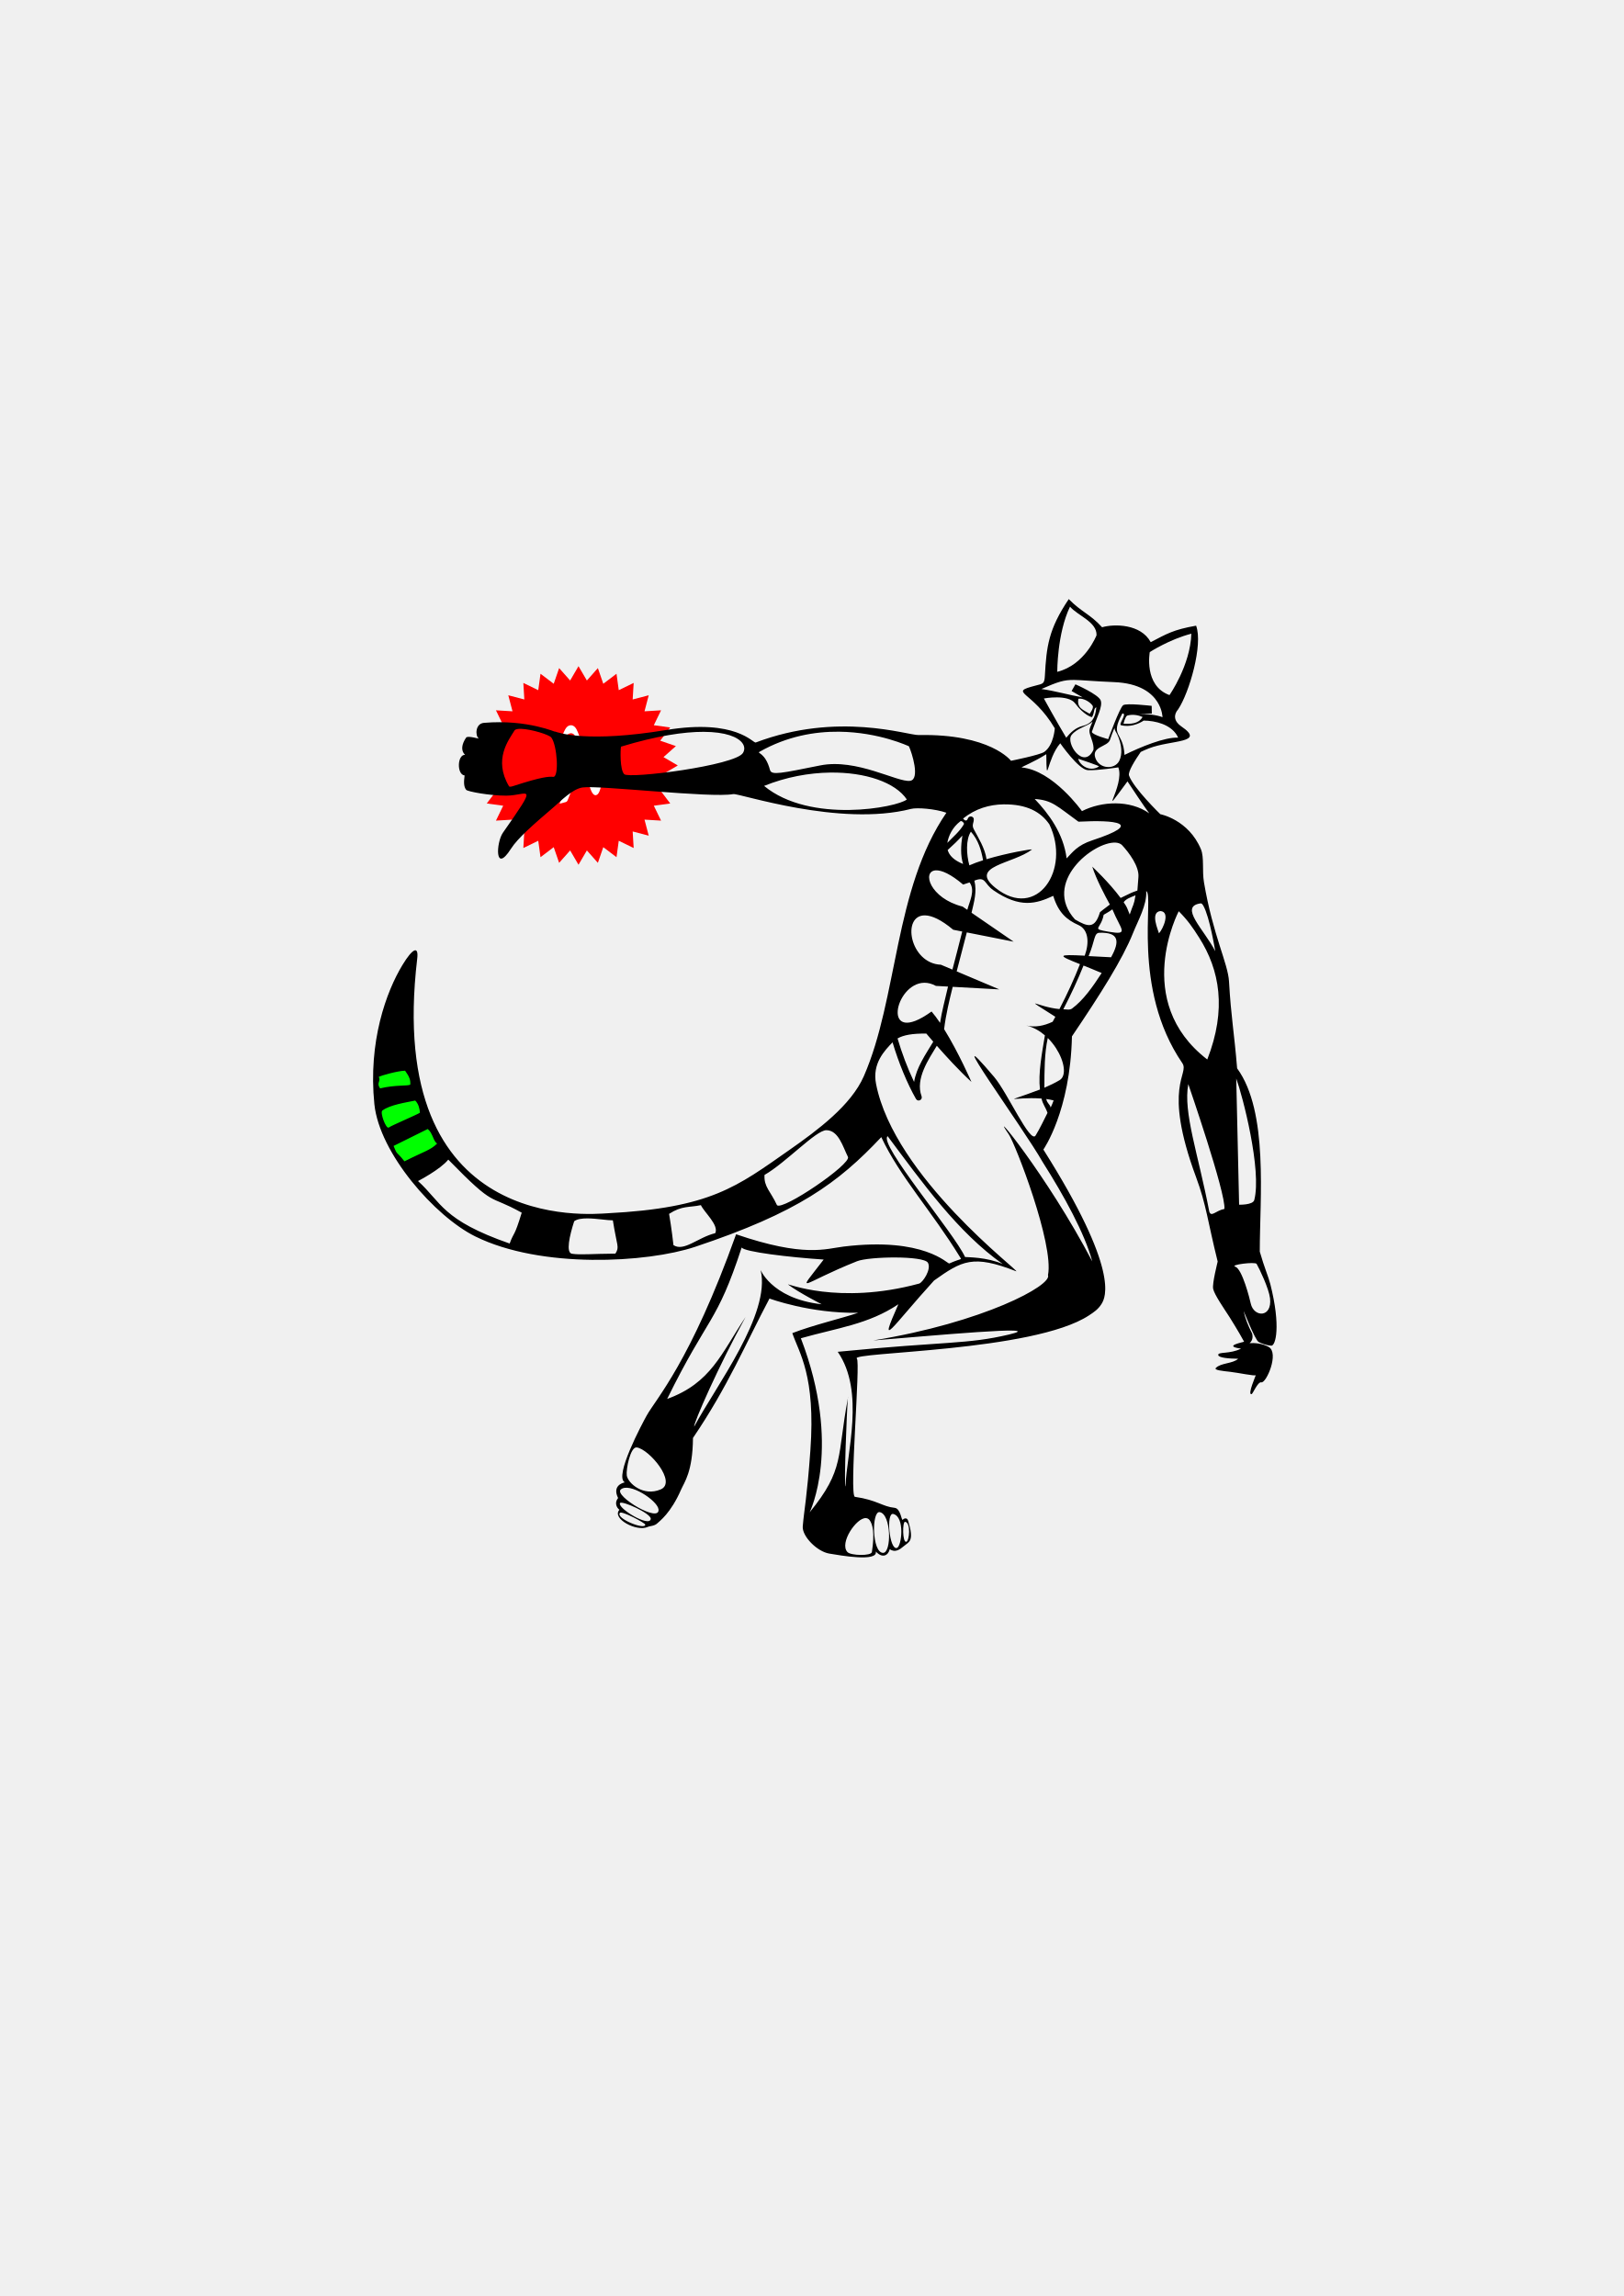
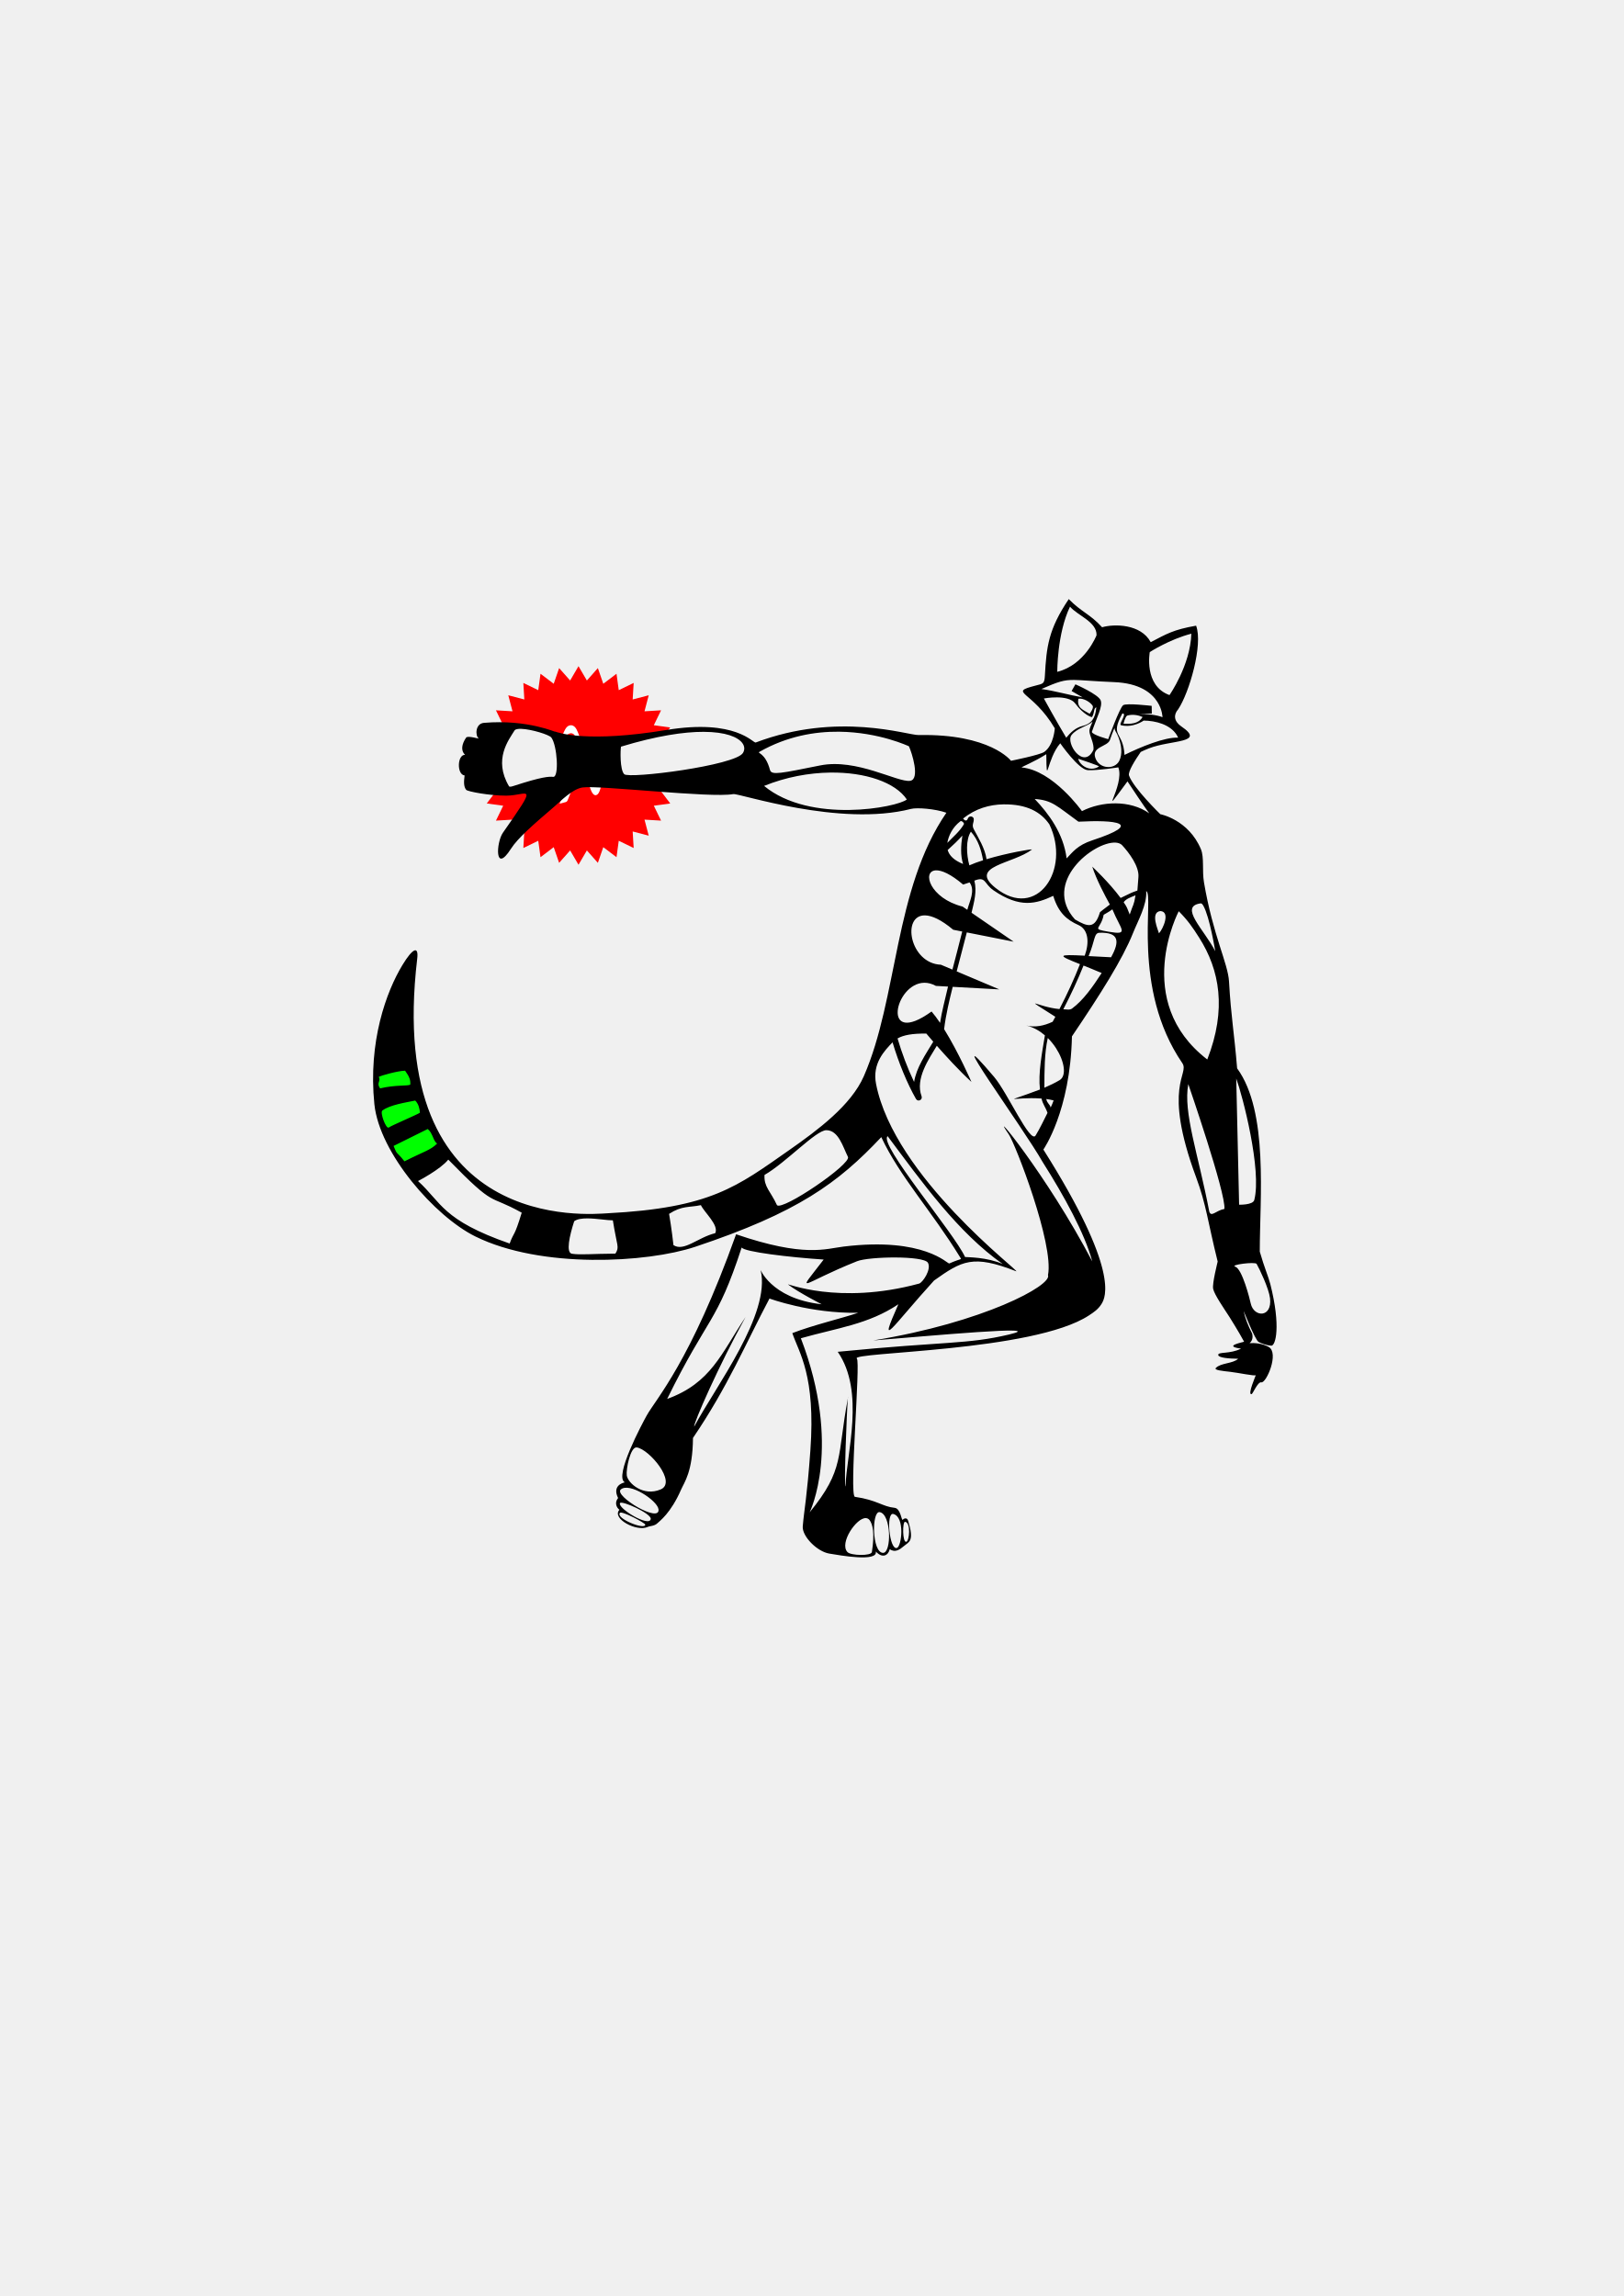
<svg xmlns="http://www.w3.org/2000/svg" xmlns:xlink="http://www.w3.org/1999/xlink" width="210mm" height="297mm" viewBox="0 0 210 297" version="1.1" id="svg46">
  <defs id="defs40">
    <clipPath clipPathUnits="userSpaceOnUse" id="clipPath61">
      <use x="0" y="0" xlink:href="#g57" id="use63" />
    </clipPath>
    <clipPath clipPathUnits="userSpaceOnUse" id="clipPath27">
      <use x="0" y="0" xlink:href="#g23" id="use29" />
    </clipPath>
  </defs>
  <g id="layer1">
    <a id="a53" style="opacity:1" transform="rotate(57.35764,115.1405,134.9891)">
      <g id="g59" clip-path="url(#clipPath61)">
        <g id="g57">
          <g id="g25" clip-path="url(#clipPath27)">
            <g id="g23" />
          </g>
        </g>
      </g>
    </a>
    <path style="fill:#00ff00;fill-rule:nonzero;stroke:none;stroke-width:0.07;stroke-linecap:butt;stroke-linejoin:miter;stroke-opacity:1" d="m 52.911,151.73 4.845,-2.772 -2.138,-3.984 -2.439,-8.07 -4.426,1.312 -0.232,4.005 0.68,2.947 1.918,4.22 z" id="path490" />
    <g id="layer1-1" transform="matrix(0.1457112,0,0,0.1457112,59.79856,74.7601)">
-       <path style="fill:#ff0000;stroke-width:0.265" id="path10" d="m 191.222,166.476 -12.703,7.429 11.01,9.764 -13.908,4.808 8.893,11.725 -14.579,2.002 6.435,13.234 -14.689,-0.881 3.729,14.235 -14.235,-3.729 0.881,14.689 -13.234,-6.435 -2.002,14.579 -11.725,-8.893 -4.808,13.908 -9.764,-11.01 -7.429,12.703 -7.429,-12.703 -9.764,11.01 -4.808,-13.908 -11.725,8.893 -2.002,-14.579 -13.234,6.435 0.881,-14.689 -14.235,3.729 3.729,-14.235 -14.689,0.881 6.435,-13.234 -14.579,-2.002 8.893,-11.725 -13.908,-4.808 11.01,-9.764 -12.703,-7.429 12.703,-7.429 -11.01,-9.764 13.908,-4.808 -8.893,-11.725 14.579,-2.002 -6.435,-13.234 14.689,0.881 -3.729,-14.235 14.235,3.729 -0.881,-14.689 13.234,6.435 2.002,-14.579 11.725,8.893 4.808,-13.908 9.764,11.01 7.429,-12.703 7.429,12.703 9.764,-11.01 4.808,13.908 11.725,-8.893 2.002,14.579 13.234,-6.435 -0.881,14.689 14.235,-3.729 -3.729,14.235 14.689,-0.881 -6.435,13.234 14.579,2.002 -8.893,11.725 13.908,4.808 -11.01,9.764 z" />
+       <path id="path10" style="fill:#ff0000;stroke-width:0.146" d="M 282.785 325.705 L 278.695 332.701 L 273.316 326.639 L 270.67 334.297 L 264.213 329.4 L 263.109 337.428 L 255.822 333.885 L 256.307 341.975 L 248.467 339.92 L 250.521 347.76 L 242.432 347.275 L 245.975 354.564 L 243.85 354.855 L 254.225 354.945 L 266.525 357.91 L 291.799 362.352 L 309.051 360.697 L 325.762 358.123 L 327.625 355.666 L 319.598 354.564 L 323.141 347.275 L 315.051 347.76 L 317.105 339.92 L 309.266 341.975 L 309.75 333.885 L 302.461 337.428 L 301.359 329.4 L 294.902 334.297 L 292.254 326.639 L 286.877 332.701 L 282.785 325.705 z M 239.482 363.285 L 235.184 364.771 L 240.891 369.832 L 239.482 363.285 z M 240.99 370.299 L 234.252 374.24 L 241.246 378.33 L 235.184 383.709 L 242.844 386.355 L 237.945 392.812 L 245.975 393.916 L 242.432 401.203 L 250.521 400.719 L 248.467 408.559 L 256.307 406.504 L 255.822 414.594 L 263.109 411.051 L 264.213 419.08 L 270.67 414.182 L 273.316 421.842 L 278.695 415.777 L 282.785 422.773 L 286.877 415.777 L 292.254 421.842 L 294.902 414.182 L 301.359 419.08 L 302.461 411.051 L 309.75 414.594 L 309.266 406.504 L 317.105 408.559 L 315.051 400.719 L 323.141 401.203 L 319.598 393.916 L 327.625 392.812 L 322.729 386.355 L 330.387 383.709 L 326.803 380.529 L 274.719 382.107 L 244.779 387.035 L 244.727 387.686 L 240.99 370.299 z " transform="matrix(1.815807,0,0,1.815807,-410.3911,-513.0706)" />
      <g aria-label="λ" transform="rotate(-15)" id="text14" style="font-size:91.958px;line-height:1.25;font-family:'Courier New';-inkscape-font-specification:'Courier New';letter-spacing:0px;fill:#ffffff;stroke-width:0.479">
        <path d="m 31.442,215.933 28.108,-37.717 q 1.033,-1.392 1.212,-1.841 0.18,-0.449 0.18,-1.841 v -5.972 q 0,-2.29 -0.09,-3.457 -0.09,-1.212 -0.449,-3.188 -0.359,-1.976 -1.392,-2.919 -1.033,-0.988 -2.649,-0.988 -2.29,0 -4.355,1.796 -2.021,1.796 -2.38,1.796 -0.898,0 -0.898,-0.943 0,-0.539 1.167,-2.739 1.212,-2.2 3.502,-4.49 2.29,-2.335 4.58,-2.335 2.021,0 3.368,1.437 1.347,1.437 1.841,3.996 0.494,2.559 0.674,4.76 0.225,2.155 0.225,5.074 v 33.676 q 0,5.343 0.494,7.633 0.494,2.29 1.886,2.29 1.212,0 2.784,-1.796 1.616,-1.796 2.2,-1.796 0.808,0 0.808,1.033 0,0.269 -0.988,2.47 -0.943,2.2 -2.784,4.67 -1.841,2.425 -3.682,2.425 -2.2,0 -3.053,-3.817 -0.808,-3.817 -0.808,-12.213 v -15.356 q -0.808,1.212 -2.47,3.413 l -19.218,25.729 q -0.898,1.212 -2.11,1.212 z" style="font-style:italic;font-variant:normal;font-weight:500;font-stretch:normal;font-size:91.958px;font-family:'CMU Serif';-inkscape-font-specification:'CMU Serif Medium Italic';fill:#ffffff;stroke-width:0.479" id="path16" />
      </g>
    </g>
    <path id="path64" style="opacity:1;fill:#000000;fill-rule:evenodd;stroke:none;stroke-width:1" transform="scale(0.2645833)" d="m 522.432,292.906 c -9.888,14.701 -10.888,23.16 -11.664,37.369 -0.224,4.101 -0.831,3.947 -4.49,4.896 -13.903,3.605 -1.738,2.223 9.328,20.902 0,0 -0.474,8.194 -5.109,11.51 -2.181,1.56 -16.303,4.367 -16.303,4.367 0,0 -10.062,-13.297 -45.178,-12.578 -5.381,0.11 -39.377,-11.609 -79.605,3.639 -1.282,0.486 -9.464,-11.762 -43.775,-6.107 -38.012,6.264 -52.444,1.524 -54.645,0.611 -0.152,-0.063 0.32,0.168 0.557,0.311 0.812,0.489 -13.465,-6.263 -34.971,-4.424 -4.359,0.373 -4.292,6.432 -2.584,7.607 0.613,0.422 -5.354,-1.536 -6.137,-0.395 -2.189,3.189 -2.676,6.373 -0.543,8.418 -3.811,-0.104 -4.109,9.627 -0.207,10.088 -0.412,3.202 -0.467,5.458 0.775,7.025 0.673,0.85 11.562,2.885 19.617,2.852 10.562,-0.044 16.155,-7.343 -1.678,18.148 -3.27,4.675 -4.143,20.498 3.955,7.807 3.322,-5.207 11.052,-11.928 20.963,-20.412 3.254,-2.786 9.057,-8.855 14.055,-9.549 8.298,-1.152 62.694,5.269 73.65,3.242 2.809,-0.52 51.974,16.22 86.914,7.238 2.878,-0.74 11.849,-0.051 17.262,1.885 -25.656,37.326 -23.675,90.657 -40.363,128.812 -6.221,14.223 -22.52,26.349 -36.34,36.02 -25.757,18.024 -38.499,28.386 -89.076,30.992 -8.207,0.423 -108.945,10.678 -92.893,-124.516 0.766,-6.449 -2.236,-5.09 -7.219,3.127 -7.89,13.012 -16.837,37.43 -13.725,68.029 2.437,23.967 29.579,54.936 49.379,64.699 32.155,15.856 83.853,12.916 107.438,5.047 50.134,-16.726 69.833,-31.162 90.973,-53.627 8.957,19.213 24.842,36.413 38.445,58.611 0.978,1.596 1.084,0.367 -5.219,3.168 -0.801,0.356 -12.103,-13.05 -51.561,-8.277 -8.918,1.079 -19.22,5.437 -52.639,-5.998 -22.296,62.436 -39.304,80.624 -43.748,88.688 -2.044,3.709 -16.093,29.842 -10.635,32.586 -1.231,0.286 -6.224,1.735 -3.295,7.674 -1.935,2.352 -0.672,4.8 0.658,5.748 -3.952,4.224 8.348,10.868 13.777,8.398 1.241,-0.564 3.324,-0.387 4.789,-1.834 1.005,-0.993 6.535,-4.872 11.562,-16.428 1.581,-3.633 5.676,-8.63 5.814,-25.254 17.163,-25.306 25.514,-45.681 37.402,-68.166 0,0 19.844,7.374 43.35,6.967 -8,2.733 -22.014,5.996 -32.189,9.947 3.279,9.694 11.459,20.621 8.828,57.303 -1.661,23.161 -2.987,28.476 -3.729,37.145 -0.414,4.836 6.983,12.335 12.959,13.332 5.451,0.91 23.839,4.192 22.748,-1.004 3.412,3.619 6.119,1.789 6.834,-1.15 2.603,1.885 4.979,0.133 6.809,-1.439 2.646,-2.275 5.266,-2.217 2.188,-12.41 -0.576,-1.907 -2.155,-1.123 -2.67,-0.541 -0.607,0.687 -0.956,-5.524 -3.967,-5.824 -5.965,-0.594 -8.523,-3.805 -19.396,-5.379 -2.947,-0.427 2.828,-65.925 0.945,-67.562 -3.79,-3.297 86.263,-3.271 113.434,-21.121 2.451,-1.611 4.451,-2.925 6.139,-5.576 2.059,-3.236 8.888,-16.518 -28.404,-75.521 0,0 13.144,-18.63 13.971,-55.352 14.05,-20.794 24.75,-37.718 29.871,-50.545 2.396,-6 6.858,-13.736 6.428,-20.467 4.095,1.845 -7.461,47.422 17.639,84.09 3.736,5.458 -9.941,10.814 6.734,55.764 5.037,13.577 5.711,21.788 10.559,41.25 0.026,0.102 -2.768,10.767 -2.203,13.367 0.638,2.939 5.297,9.583 7.979,13.766 0.561,0.875 4.569,7.296 7.133,12.051 0.107,0.195 -10.936,2.108 -1.492,3.396 -5.421,2.792 -11.345,1.414 -11.141,3.129 0.167,1.397 5.444,1.783 9.742,1.824 -2.632,2.484 -8.51,1.955 -10.92,4.523 -0.998,1.063 3.43,1.463 7.027,1.869 3.875,0.438 11.968,2.165 12.494,1.639 0.219,-0.22 -4.268,9.791 -2.037,9.283 0.581,-0.132 3.034,-6.153 4.719,-5.779 2.475,0.549 8.875,-14.361 3.65,-17.289 -3.338,-1.871 -7.099,-2.015 -9.391,-1.871 1.021,-0.764 1.892,-2.306 1.287,-4.689 -2.075,-4.022 -3.41,-7.602 -4.127,-10.867 -0.211,-0.959 5.494,14.051 7.336,15.004 1.239,0.641 3.802,1.636 6.125,1.795 2.152,0.148 4.795,-9.402 -0.438,-30.078 -0.949,-3.75 -2.883,-7.929 -5.162,-15.916 -0.023,-25.899 4.406,-68.435 -11.074,-89.605 -1.371,-16.925 -3.009,-25.466 -3.955,-42.41 -0.501,-8.966 -7.825,-22.418 -12.256,-48.58 -0.952,-5.619 0.179,-12.142 -1.475,-16.113 -6.045,-14.517 -19.852,-17.146 -19.852,-17.146 0,0 -13.102,-12.689 -15.301,-18.895 -0.648,-1.828 3.005,-7.607 5.727,-11.547 1.12,-0.544 2.349,-1.105 3.936,-1.727 10.937,-4.287 28.086,-2.471 15.875,-10.771 -3.633,-2.47 -3.867,-5.722 -1.516,-8.34 5.425,-8.097 12.252,-31.628 8.768,-40.887 -11.319,1.988 -14.384,4.03 -22.191,8.057 -4.838,-8.986 -17.917,-8.986 -23.762,-7.289 -5.825,-6.409 -10.041,-7.396 -16.299,-13.758 z m 0.611,3.695 c 3.817,4.423 13.249,7.481 12.963,13.984 0,0 -5.597,14.51 -19.195,17.875 0,0 -0.111,-18.706 6.232,-31.859 z m 59.309,13.215 c -0.457,15.438 -10.686,30.014 -10.686,30.014 -12.7,-4.611 -9.631,-21.027 -9.631,-21.027 0,0 9.697,-6.264 20.316,-8.986 z m -57.326,22.607 c 3.926,0.035 9.236,0.65 19.547,1.061 12.52,0.498 18.422,5.31 21.203,9.711 2.454,3.883 2.479,7.447 2.479,7.447 -3.009,-1.217 -7.871,-1.582 -11.803,-1.664 l 6.576,-0.102 -0.057,-3.773 c 0,0 -12.245,-1.465 -13.928,-0.342 -1.683,1.123 -7.328,16.615 -7.328,16.615 0,0 -7.562,-1.999 -8.002,-3.527 2.504,-7.359 5.384,-12.422 4.34,-15.383 -1.044,-2.961 -12.363,-7.902 -12.363,-7.902 l -1.869,3.279 5.381,3.107 c -6.596,-1.135 -13.253,-3.127 -20.15,-4.094 8.165,-3.56 10.926,-4.478 15.975,-4.434 z m -8.385,8.527 c 3.405,0.025 7.244,0.64 8.986,3.004 4.037,5.478 8.043,6.876 8.213,6.576 1.327,-2.342 0.653,-4.196 2.066,-4.732 -0.467,5.695 -2.537,8.085 -6.832,9.158 -3.361,0.84 -5.73,3.119 -7.877,5.727 -4.89,-8.15 -10.93,-19.191 -10.93,-19.191 0,0 2.969,-0.566 6.373,-0.541 z m 17.459,4.088 c 0.702,1.208 -1.455,3.932 -1.455,3.932 -3.088,-1.917 -6.397,-2.761 -5.5,-7.342 2.449,-0.445 5.848,1.646 6.955,3.41 z m 14.998,3.803 c 1.503,0.739 -2.491,5.392 -1.104,5.725 5.998,1.439 11.055,-2.273 11.055,-2.273 5.802,0.059 12.873,1.851 16.125,6.967 0.525,0.826 0.711,1.395 0.711,1.395 -6.458,-0.359 -18.379,4.547 -26.223,8.436 0.008,-0.024 0.014,-0.042 0.018,-0.066 -0.666,-11.677 -7.319,-8.583 -1.08,-20.166 0.17,-0.069 0.369,-0.012 0.498,-0.016 z m 9.426,1.723 c -2.148,3.531 -6.019,3.349 -9.33,3.281 0,0 0.807,-3.503 1.787,-3.988 2.414,-0.727 5.356,-0.334 7.543,0.707 z m -26.002,6.736 c -0.081,2.187 2.537,6.333 1.932,9.393 -4.792,9.834 -13.722,-3.458 -10.646,-7.355 2.699,-3.42 7.752,-4.236 10.25,-6.537 -0.505,1.491 -1.481,3.048 -1.535,4.5 z m 12.289,-1.508 c -0.116,1.117 0.829,2.187 1.24,3.064 2.439,5.206 2.653,10.046 1.043,13.162 -2.269,4.392 -9.841,4.029 -11.697,-1.555 -1.823,-5.485 5.988,-5.343 7.158,-8.691 0.663,-1.898 1.377,-3.985 2.256,-5.98 z m -290.033,0.541 c 4.959,0.164 13.682,2.852 14.736,4.258 v 0.002 c 2.871,3.828 3.873,19.503 0.9,19.213 -2.087,-0.204 -5.547,-0.057 -19.256,4.41 -1.264,0.412 -2.095,0.603 -2.367,0.143 -7.753,-13.112 -0.068,-22.64 2.705,-27.207 0.394,-0.648 1.628,-0.873 3.281,-0.818 z m 155.381,1.402 c 19.64,0.21 34.139,7.129 34.139,7.129 1.458,3.082 5.585,16.168 0.6,16.879 -6.152,0.877 -26.105,-11.099 -43.939,-7.529 -19.095,3.822 -23.841,4.944 -24.562,2.24 -2.324,-8.711 -6.579,-8.078 -5.117,-8.908 13.464,-7.647 27.097,-9.937 38.881,-9.811 z m -66.25,0.062 c 10.81,0.022 16.853,2.56 19,5.537 1.132,1.569 1.179,3.261 0.273,4.77 -3.711,6.183 -55.748,12.769 -58.053,10.398 -2.187,-2.25 -1.881,-12.017 -1.564,-13.463 17.557,-5.324 30.806,-7.262 40.344,-7.242 z m 174.365,5.609 c 0,0 8.947,12.869 13.461,13.127 4.514,0.258 14.922,-1.377 14.922,-1.377 3.402,8.847 -11.081,27.977 4.484,6.859 8.386,12.746 10.499,15.432 10.641,15.629 -9.44,-6.671 -23.258,-5.979 -32.897,-1.084 0,0 -14.179,-19.961 -29.506,-21.359 -0.158,-0.225 6.057,-2.65 12.076,-6.475 0.223,17.15 0.163,2.371 6.818,-5.32 z m 8.795,7.611 c 0.042,-0.027 0.111,-0.026 0.209,0.01 1.001,0.426 10.401,3.383 9.872,3.723 -4.526,2.914 -9.377,-0.694 -10.081,-3.733 z m -121.252,6.693 c 17.22,-0.23 31.9,4.809 37.455,13.152 -4.495,3.817 -47.154,12.072 -69.771,-6.627 10.737,-4.355 21.984,-6.387 32.316,-6.525 z m 99.963,12.906 c 8.578,0.589 10.805,3.451 21.393,11.109 17.989,-0.96 32.588,0.607 6.748,9.117 -7.238,2.384 -9.587,5.763 -12.533,8.82 -1.558,-12.293 -8.857,-21.95 -15.607,-29.047 z M 490.58,393.25 c 11.363,-0.128 18.21,3.695 22.369,9.767 10.697,22.057 -6.059,47.303 -26.355,31.055 -13.418,-10.742 8.671,-11.644 17.879,-18.765 -0.12,-0.307 -11.985,1.687 -22.23,4.758 -0.77,-5.382 -4.116,-10.654 -6.232,-14.646 -1.244,-2.355 0.29,-3.285 -0.055,-5.299 -0.525,-1.262 -2.312,-1.257 -2.822,0.008 -0.466,1.378 -1.36,1.32 -2.359,0.088 5.954,-4.889 12.989,-6.888 19.807,-6.965 z m -20.873,8.178 c 0.675,-0.044 1.765,1.015 1.436,1.586 -2.008,3.482 -5.446,6.322 -8.064,9.072 0.551,-3.451 2.549,-7.688 6.369,-10.568 0.074,-0.056 0.163,-0.084 0.26,-0.09 z m 4.889,5.176 c 3.683,4.148 5.062,9.101 5.959,13.975 -2.44,0.775 -4.74,1.612 -6.707,2.49 -1.444,-5.22 -1.822,-12.584 0.748,-16.465 z m -4.17,1.922 c -0.751,4.976 -0.976,9.704 0.348,13.873 -4.468,-1.789 -6.781,-4.16 -7.531,-6.826 2.78,-2.501 4.975,-4.6 7.184,-7.047 z m 74.9,3.426 c 1.178,0.063 2.205,0.41 3.014,1.086 3.571,3.807 8.595,10.554 8.146,15.797 -0.038,0.443 -0.445,6.118 -0.508,6.562 -3.246,1.125 -2.378,0.841 -8.186,3.617 -5.736,-7.739 -13.883,-15.318 -13.883,-15.318 2.042,6.324 6.152,14.051 8.613,18.533 -2.83,2.111 -4.833,3.693 -4.834,3.746 -2.478,8.245 -5.853,7.258 -12.219,3.537 -16.182,-17.928 8.905,-38.125 19.856,-37.56 z m -87.85,13.564 c 2.75,-0.124 7.206,1.745 13.32,6.947 0,0 1.173,-0.349 3.148,-1.043 2.931,3.946 -0.031,9.287 -1.107,13.396 l -2.305,-1.584 c -15.979,-4.054 -20.084,-17.399 -13.057,-17.717 z m 28.123,9.734 c 13.077,8.985 21.011,6.573 29.245,2.733 2.544,8.345 6.687,11.751 12.327,14.276 4.862,2.177 5.434,8.448 3.069,14.973 -13.712,-0.702 -13.275,-0.189 -2.328,4.143 -2.787,7.131 -6.155,14.498 -10.035,21.963 -10.618,-0.951 -19.447,-7.399 -1.998,3.773 -0.436,0.807 -0.87,1.613 -1.318,2.422 -4.358,2.067 -8.698,2.838 -12.826,1.859 3.383,0.802 6.435,2.554 9.039,4.795 -1.413,8.605 -3.351,18.447 -2.418,26.482 -19.823,7.483 -13.74,3.387 0.768,4.406 0.646,2.968 1.953,4.119 2.916,7.018 -1.518,2.981 -3.862,7.922 -5.826,11.072 -2.608,4.182 -13.726,-20.955 -20.248,-28.635 -28.309,-33.331 13.861,24.291 23.77,41.699 10.358,16.35 20.534,34.81 24.197,48.5 -22.367,-42.682 -51.779,-77.931 -40.842,-62.17 3.174,4.573 22.225,53.654 19.186,68.865 2.137,4.97 -31.542,23.131 -85.42,31.922 26.3,-2.109 87.193,-7.789 66.389,-2.895 -20.804,4.894 -30.241,3.19 -83.744,8.449 13.487,19.543 4.274,49.649 3.801,65.77 -0.832,0.675 0.626,-37.617 1.162,-43.023 -5.397,28.518 -1.476,34.652 -18.686,55.729 0.008,-0.11 15.983,-32.16 -4.297,-85.098 17.77,-5.049 33.036,-6.797 47.654,-16.627 -10.316,23.355 -3.446,11.367 17.441,-11.588 13.653,-9.708 19.002,-12.818 40.148,-4.535 2.534,0.519 -59.58,-45.959 -68.496,-91.605 -1.962,-10.043 4.227,-16.329 8.07,-20.332 2.999,10.089 7.204,20.246 11.445,27.666 0.949,1.661 3.399,0.448 2.73,-1.344 -3.176,-8.505 3.588,-18.203 7.461,-24.633 4.369,4.975 10.857,12.096 16.924,17.678 0,0 -6.258,-14.387 -13.354,-25.801 0.816,-6.964 2.639,-14.454 4.199,-20.695 l 22.775,1.256 -20.834,-8.805 c 1.677,-6.488 3.51,-13.336 4.951,-19.049 l 22.898,4.527 -20.58,-14.148 c 1.29,-5.58 2.686,-10.347 1.389,-15.695 5.717,-2.288 4.653,1.512 9.295,4.701 z m -71.136,248.399 c 0.045,-0.242 0.08,-0.455 0.127,-0.699 -0.03,-0.131 -0.077,0.193 -0.127,0.699 z M 555.064,437.717 c -0.798,5.052 -1.082,4.107 -2.832,9.393 -1.438,-3.417 -1.05,-3.223 -2.965,-6.004 1.198,-1.686 3.206,-2.328 5.797,-3.389 z m 31.838,3.939 c 0.421,-0.059 0.862,0.365 1.311,1.15 3.14,5.496 5.822,22.244 5.822,22.244 -5.392,-10.575 -17.979,-21.88 -7.133,-23.395 z m -43.146,2.914 c 4.06,9.981 8.622,12.757 -1.861,10.947 -8.893,-1.531 -3.685,-1.069 -2.402,-8.279 0.541,-0.398 2.458,-1.286 4.264,-2.668 z m 23.447,0.848 c 5.034,0.294 1.378,8.686 -0.674,10.889 -0.299,-1.376 -4.477,-10.272 0.674,-10.889 z m 8.992,0.086 c 4.464,4.514 6.722,7.773 10.033,12.998 9.933,15.675 13.532,34.865 3.916,59.486 -37.088,-28.555 -13.949,-72.484 -13.949,-72.484 z m -123.938,2.027 c 3.281,0.093 7.805,2.084 13.676,7.016 l 4.422,0.873 c -1.592,6.452 -3.289,12.821 -4.789,18.613 l -5.631,-2.379 c -15.256,-0.583 -19.395,-24.456 -7.678,-24.123 z m 85.191,8.498 c 9.556,-0.308 10.021,4.161 5.672,11.98 -4.666,-0.224 -7.748,-0.402 -10.984,-0.572 3.228,-7.711 2.546,-11.319 5.312,-11.408 z m -7.799,16.035 c 2.582,1.03 5.483,2.205 8.873,3.648 -4.427,6.83 -8.987,13.295 -14.475,17.363 -1.136,0.842 -2.831,0.386 -4.277,0.359 3.779,-7.259 7.092,-14.415 9.879,-21.371 z m -77.824,8.408 c 1.788,-0.017 3.694,0.446 5.674,1.537 l 5.918,0.326 c -1.431,6.284 -3.047,12.159 -3.895,17.752 -1.384,-2.058 -2.779,-3.967 -4.15,-5.562 -24.85,17.949 -18.108,-13.918 -3.547,-14.053 z m 0.986,24.848 c 0,0 1.337,1.604 3.387,3.973 -3.783,6.251 -8.24,12.658 -9.371,19.668 -3.258,-6.796 -6.015,-14.238 -8.088,-21.264 2.922,-1.663 7.232,-2.462 14.072,-2.377 z m 59.361,2.156 c 1.538,1.523 2.887,3.21 4.014,4.949 4.162,6.426 5.296,13.55 1.801,15.645 -2.225,1.334 -4.815,2.585 -7.469,3.723 0.023,-8.306 0.01,-16.842 1.654,-24.316 z m -314.164,15.986 c 0.378,0.57 0.744,1.092 1.07,1.602 0.981,1.527 1.641,2.936 1.484,5.178 -0.957,0.827 -7.17,0.028 -14.771,1.869 -1.959,-2.815 0.491,-3.213 -0.625,-5.67 1.089,-0.558 9.022,-2.871 12.842,-2.979 z m 406.291,3.82 c 3.105,8.401 12.58,44.908 8.818,59.412 -0.649,2.503 -7.412,2.285 -7.412,2.285 z m -23.436,2.744 c 0,0 18.451,53.399 17.656,61.018 -4.309,0.849 -6.374,4.205 -7.389,1.338 -5.376,-28.062 -12.876,-48.583 -10.268,-62.355 z m -69.428,7.287 c 1.233,0.166 2.444,0.392 3.602,0.688 -0.672,1.722 -0.594,1.67 -1.443,3.469 -0.4,-1.7 -1.719,-1.928 -2.158,-4.156 z m -308.471,0.752 c 1.606,1.573 2.185,3.957 2.312,5.938 -0.895,0.75 -14.131,6.344 -15.264,7.262 -1.354,0.767 -4.375,-7.413 -3.1,-8.318 3.629,-2.789 11.595,-3.962 16.051,-4.881 z m 6.105,13.916 c 0.628,0.481 1.105,1.086 1.5,1.742 1.185,1.968 1.618,4.4 3.104,5.363 -3.237,3.239 -5.966,3.645 -15.969,8.697 -4.111,-5.268 -3.416,-2.724 -5.312,-7.529 z m 194.877,0.572 c 5.956,0.03 8.073,8.123 10.549,13.049 1.76,3.501 -31.885,26.43 -34.689,23.613 -3.1,-6.793 -6.456,-8.879 -6.096,-14.785 10.561,-6.08 25.154,-21.901 30.236,-21.877 z m 29.949,2.926 c 16.832,22.529 34.396,47.162 56.287,62.524 -8.062,-3.485 -16.95,-3.261 -18.446,-3.454 -5.283,-11.678 -42.59,-55.451 -37.841,-59.07 z m -214.765,11.455 c 23.664,24.23 19.037,16.512 35.898,25.955 -3.76,12.351 -3.66,8.996 -5.895,15.076 -33.068,-11.507 -33.283,-20.099 -44.799,-30.549 0,0 10.962,-5.654 14.795,-10.482 z m 123.479,22.266 c 1.766,3.677 8.893,9.756 7.021,13.699 -8.507,2.07 -15.314,9.208 -20.428,5.844 0.035,-0.058 -1.024,-8.879 -2.137,-15.275 6.304,-4.11 9.782,-3.047 15.543,-4.268 z m -55.434,6.475 c 4.479,0.021 9.731,0.989 12.402,0.957 2.029,12.912 3.35,12.868 1.242,16.266 -11.736,0.088 -16.997,0.703 -21.215,0.07 -3.095,-0.465 -1.202,-8.862 1.07,-15.889 1.404,-1.088 3.813,-1.417 6.5,-1.404 z m 75.373,14.215 c 1.119,2.15 23.305,4.791 40.08,5.91 -14.089,18.419 -11.417,11.843 16.324,0.816 5.846,-2.324 32.484,-2.806 34.631,0.727 1.866,3.28 -2.622,9.755 -4.289,10.207 -39.733,10.775 -65.383,-0.551 -64.027,0.473 5.315,4.013 16.389,9.635 16.389,9.635 -25.511,-2.802 -30.439,-18.365 -29.83,-16.68 5.08,21.444 -21.877,56.632 -32.492,76.494 -0.466,-1.411 12.008,-29.843 25.115,-53.568 -11.926,17.908 -16.873,32.247 -38.326,40.041 20.092,-40.885 24.203,-36.588 36.426,-74.055 z m 251.715,8.029 c 1.35,2.341 5.981,11.96 6.551,16.788 1.14,9.657 -7.923,9.451 -9.425,2.567 -0.458,-2.099 -4.138,-16.892 -7.572,-17.994 -2.901,-0.931 9.782,-2.51 10.445,-1.36 z M 311.264,707.648 c 6.131,0.89 19.695,17.072 11.74,20.51 -8.555,3.697 -16.081,-3.073 -16.627,-6.814 -0.431,-2.954 1.766,-14.149 4.887,-13.695 z m 10.623,30.207 c 1.008,7.209 -21.9,-6.526 -18.447,-9.631 4.113,-3.7 17.842,5.302 18.447,9.631 z m -3.789,4.777 c -0.627,4.25 -16.308,-5.248 -15.035,-7.756 0.744,-1.467 15.427,5.1 15.035,7.756 z m 111.91,-3.352 c 5.741,0.97 5.865,20.001 1.646,19.922 -5.475,-0.103 -5.64,-20.597 -1.646,-19.922 z m -114.598,6.115 c 0.092,2.833 -14.764,-3.063 -12.371,-5.771 0.935,-1.058 12.344,4.952 12.371,5.771 z m 121.256,-5.213 c 5.744,1.428 4.115,15.78 1.793,16.604 -3.709,1.315 -5.467,-17.517 -1.793,-16.604 z m -13.357,2.029 c 0.655,0.052 1.278,0.332 1.748,0.955 1.517,2.01 2.611,6.349 1.137,15.629 -0.316,1.989 -10.274,1.784 -11.941,0.016 -4.128,-4.38 4.471,-16.966 9.057,-16.6 z m 19.113,1.795 c 2.943,0.458 2.074,9.281 0.643,9.768 -1.979,0.672 -1.975,-9.975 -0.643,-9.768 z" />
  </g>
</svg>
